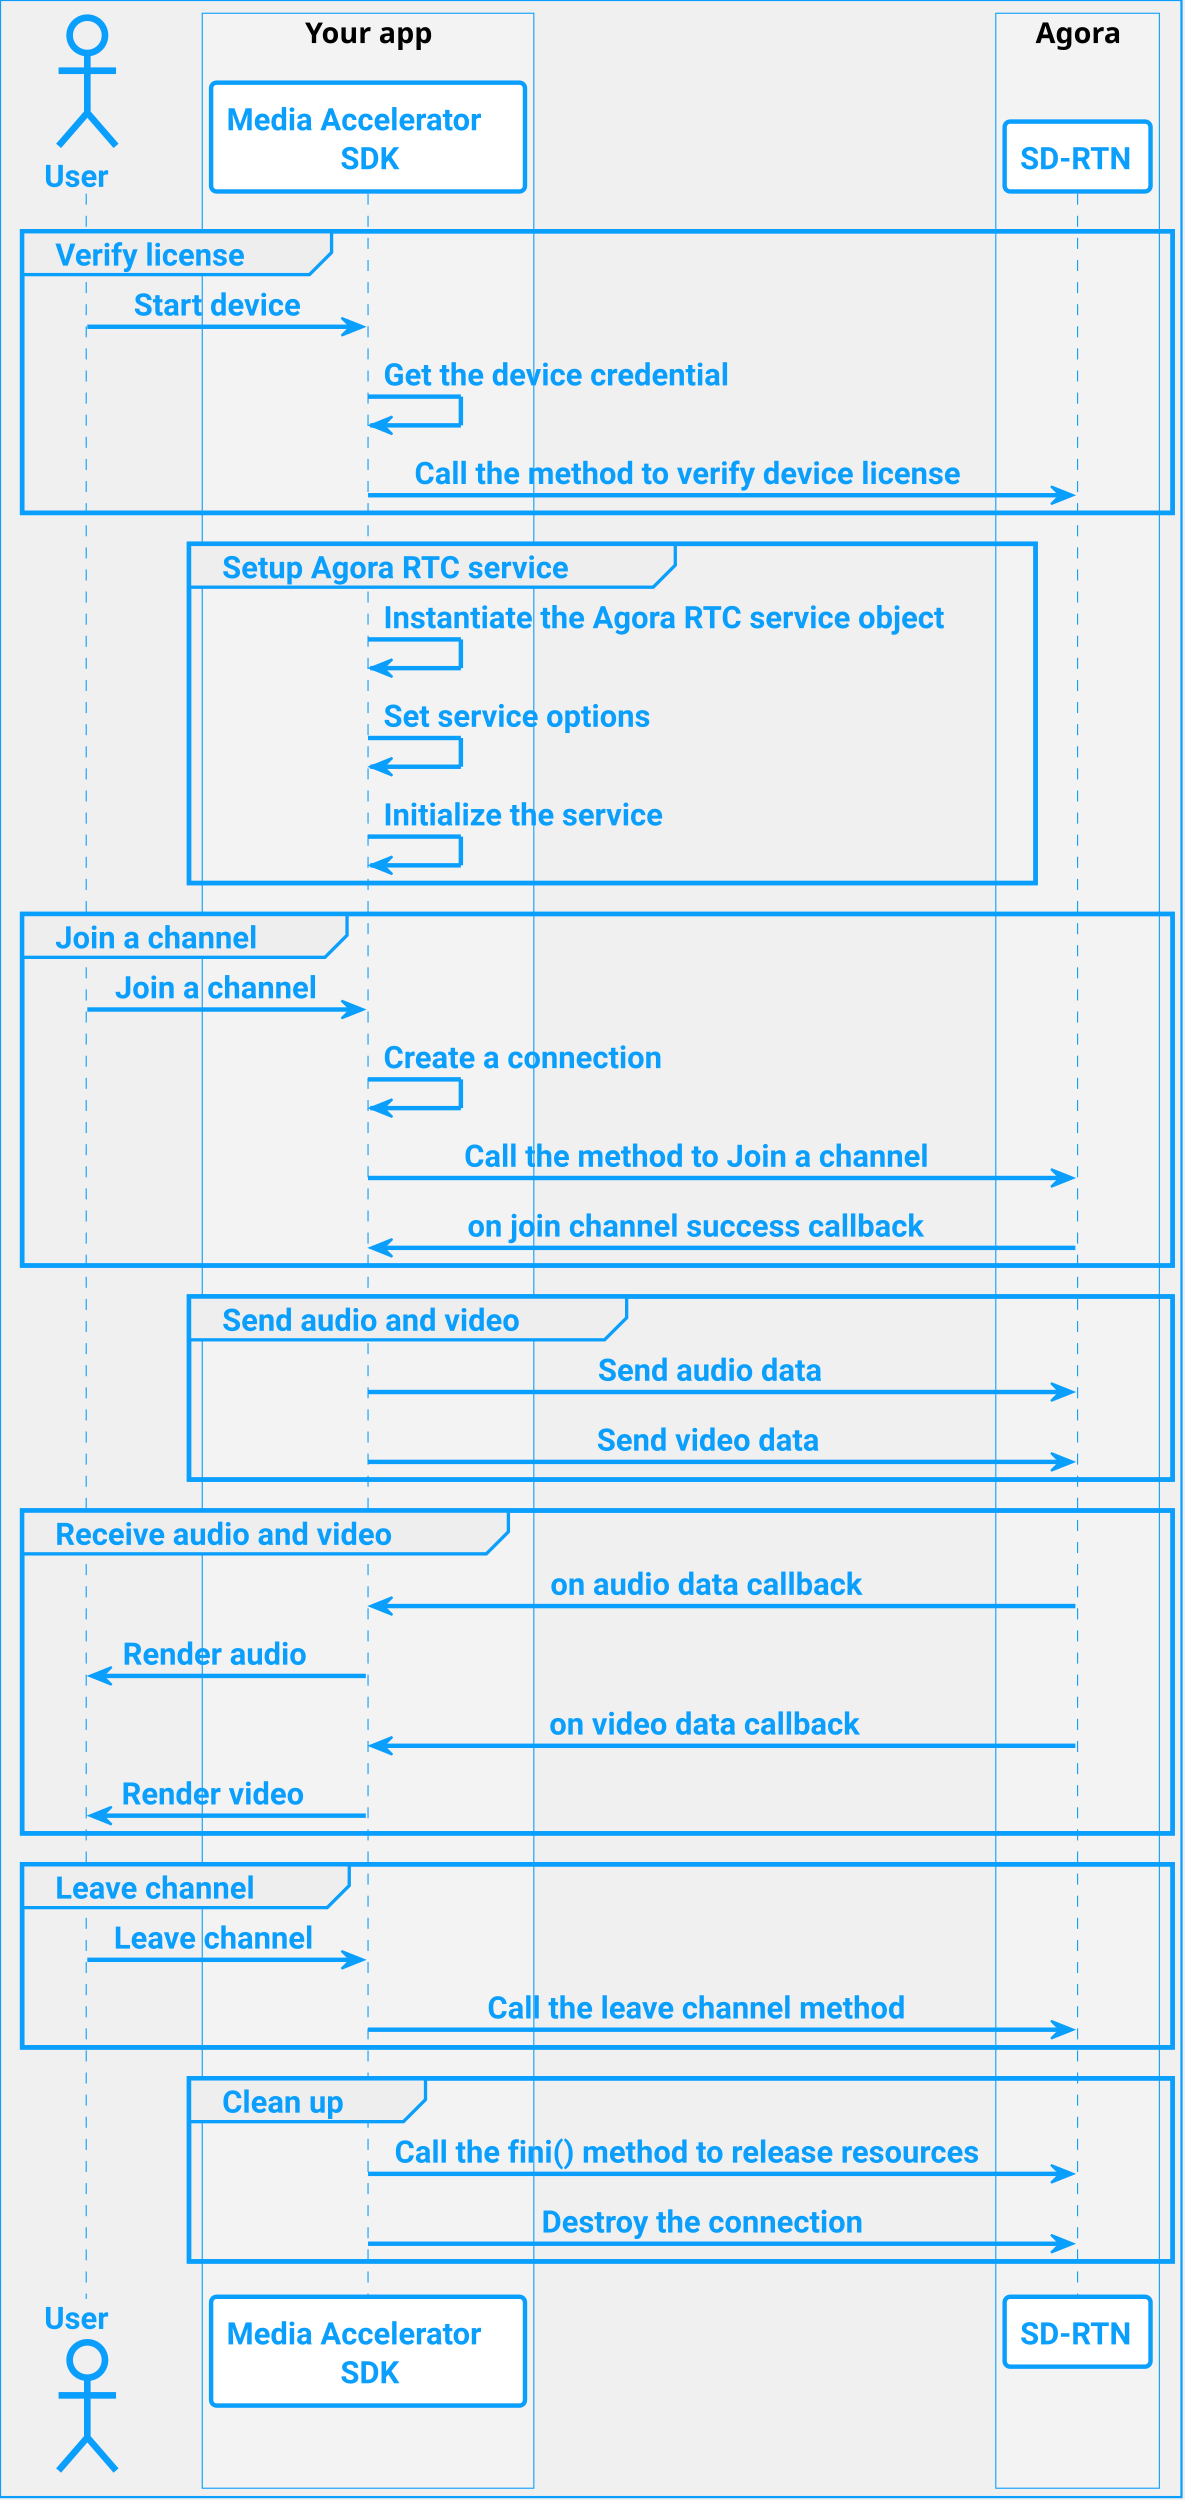
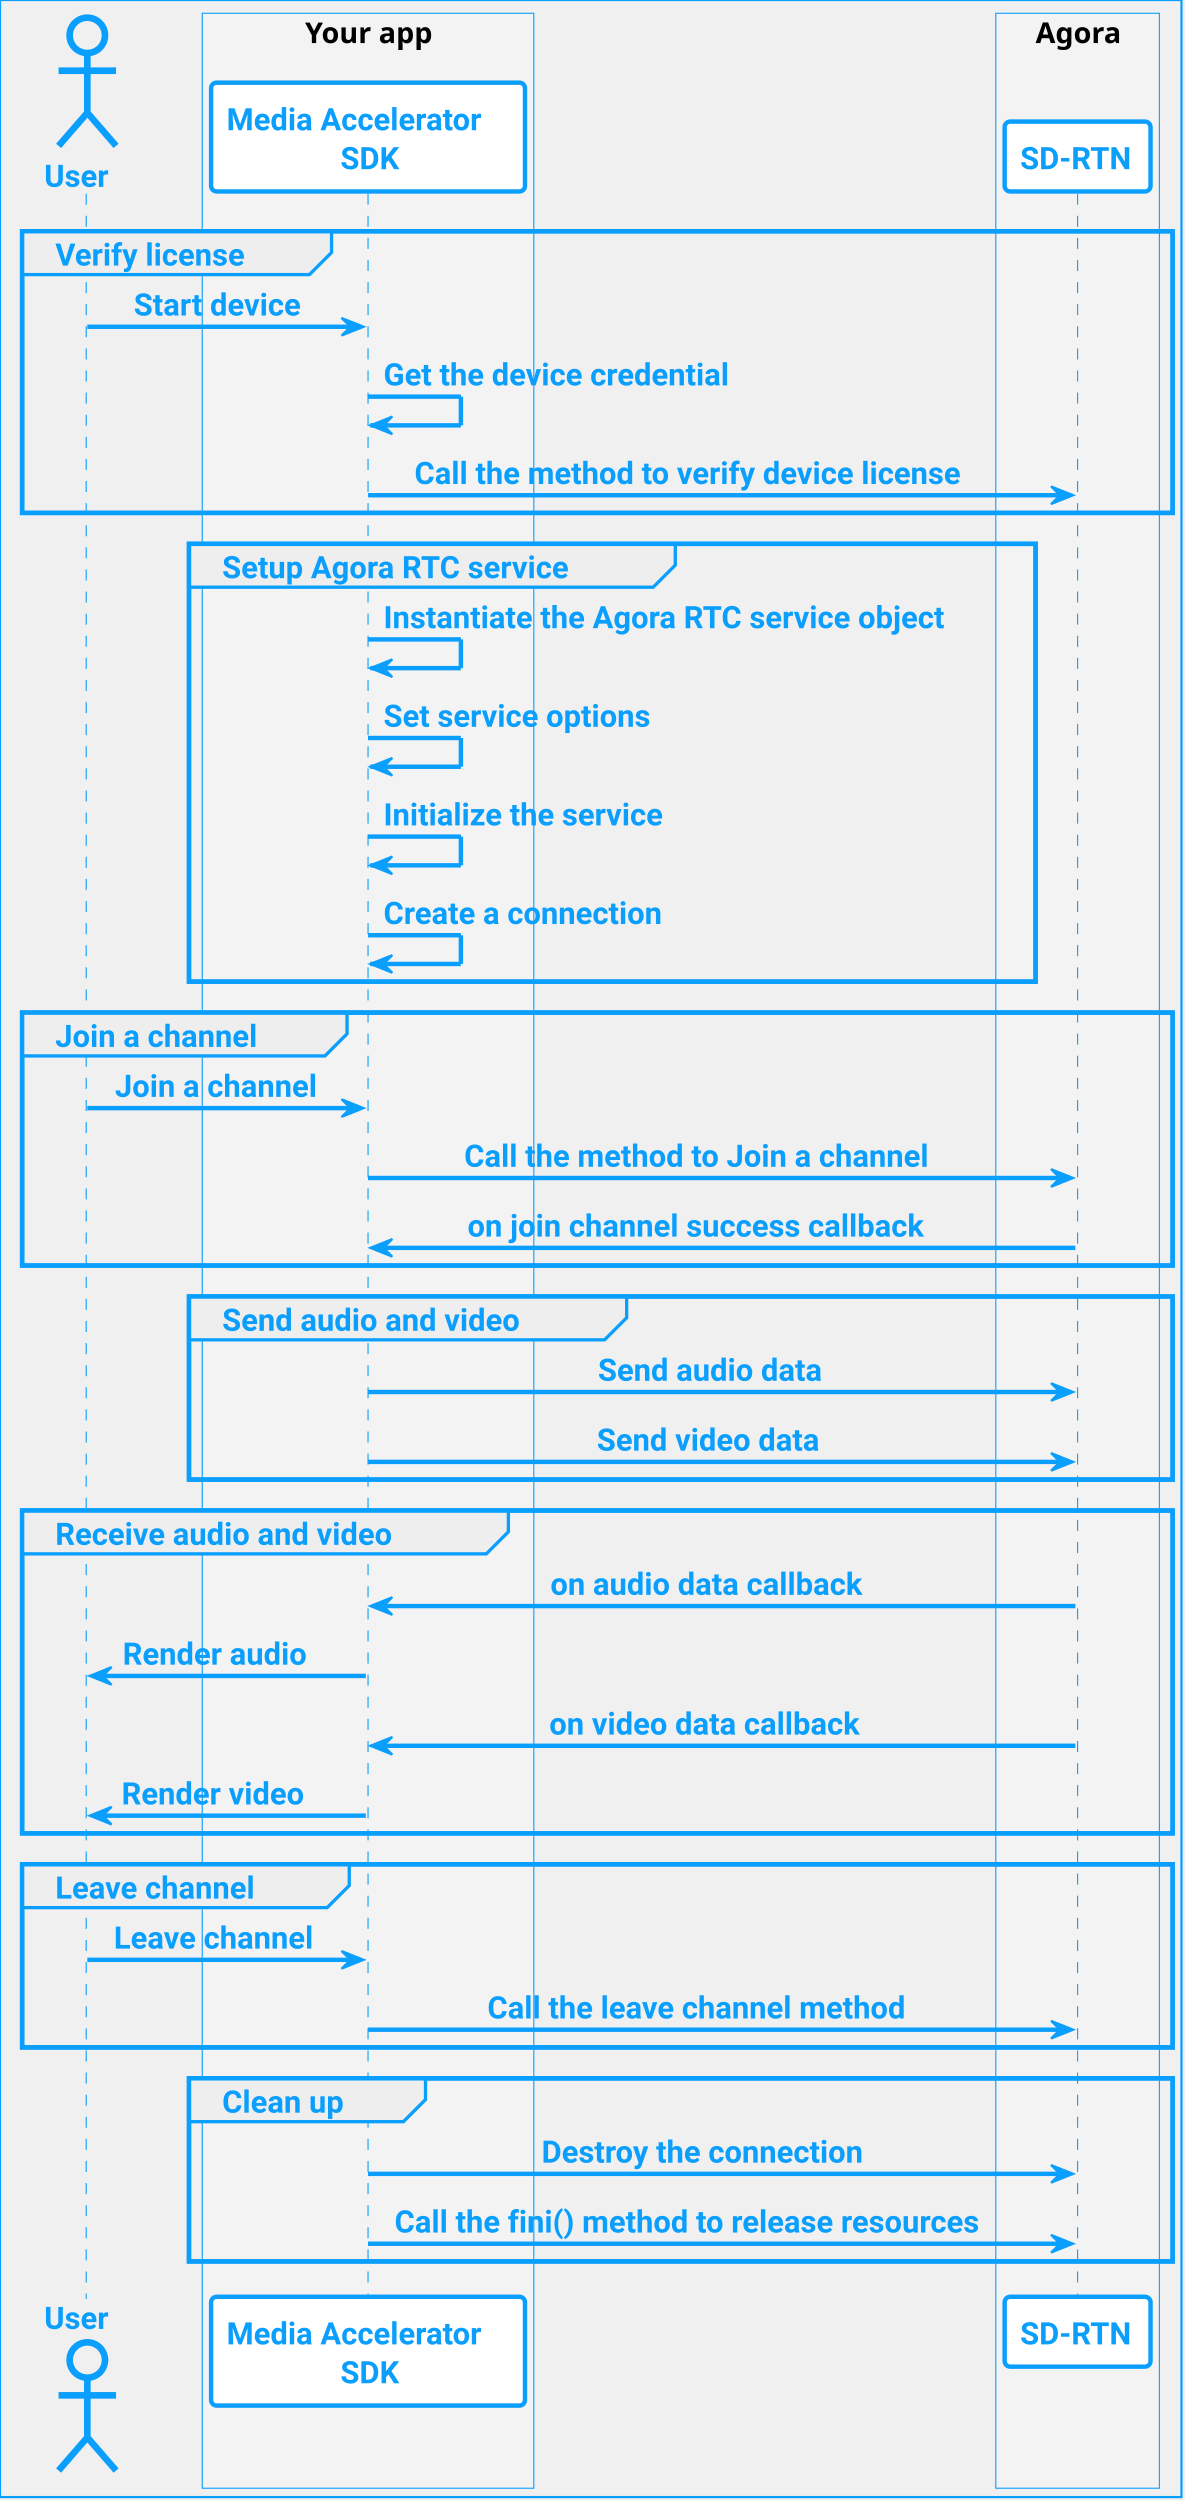
<svg xmlns="http://www.w3.org/2000/svg" contentStyleType="text/css" height="1131px" preserveAspectRatio="none" style="width:536px;height:1131px;" version="1.1" viewBox="0 0 536 1131" width="536px" zoomAndPan="magnify">
  <defs />
  <g>
    <rect fill="none" height="1129.672" style="stroke:#0A9EFD;stroke-width:1.0;" width="534.5" x="0" y="0" />
    <rect fill="#F3F3F3" height="1119.672" style="stroke:#0A9EFD;stroke-width:0.5;" width="150" x="91.5" y="6" />
    <text fill="#000000" font-family="sans-serif" font-size="13" font-weight="bold" lengthAdjust="spacing" textLength="57" x="138" y="19.495">Your app</text>
    <rect fill="#F3F3F3" height="1119.672" style="stroke:#0A9EFD;stroke-width:0.5;" width="74" x="450.5" y="6" />
    <text fill="#000000" font-family="sans-serif" font-size="13" font-weight="bold" lengthAdjust="spacing" textLength="38" x="468.5" y="19.495">Agora</text>
    <rect fill="none" height="127.438" style="stroke:#0A9EFD;stroke-width:2.0;" width="520.5" x="10" y="104.609" />
-     <rect fill="none" height="153.438" style="stroke:#0A9EFD;stroke-width:2.0;" width="383" x="85.5" y="246.047" />
-     <rect fill="none" height="159.047" style="stroke:#0A9EFD;stroke-width:2.0;" width="520.5" x="10" y="413.484" />
+     <rect fill="none" height="198.047" style="stroke:#0A9EFD;stroke-width:2.0;" width="383" x="85.5" y="246.047" />
+     <rect fill="none" height="114.438" style="stroke:#0A9EFD;stroke-width:2.0;" width="520.5" x="10" y="458.094" />
    <rect fill="none" height="82.828" style="stroke:#0A9EFD;stroke-width:2.0;" width="445" x="85.5" y="586.531" />
    <rect fill="none" height="146.047" style="stroke:#0A9EFD;stroke-width:2.0;" width="520.5" x="10" y="683.359" />
    <rect fill="none" height="82.828" style="stroke:#0A9EFD;stroke-width:2.0;" width="520.5" x="10" y="843.406" />
    <rect fill="none" height="82.828" style="stroke:#0A9EFD;stroke-width:2.0;" width="445" x="85.5" y="940.234" />
    <line style="stroke:#0A9EFD;stroke-width:0.5;stroke-dasharray:5.0,5.0;" x1="39" x2="39" y1="87.609" y2="1040.062" />
    <line style="stroke:#0A9EFD;stroke-width:0.5;stroke-dasharray:5.0,5.0;" x1="166.5" x2="166.5" y1="87.609" y2="1040.062" />
    <line style="stroke:#0A9EFD;stroke-width:0.5;stroke-dasharray:5.0,5.0;" x1="487.5" x2="487.5" y1="87.609" y2="1040.062" />
    <text fill="#0A9EFD" font-family="Roboto" font-size="14" font-weight="bold" lengthAdjust="spacing" textLength="33" x="20" y="84.533">User</text>
    <ellipse cx="39.5" cy="16" fill="none" rx="8" ry="8" style="stroke:#0A9EFD;stroke-width:3.0;" />
    <path d="M39.5,24 L39.5,51 M26.5,32 L52.5,32 M39.5,51 L26.5,66 M39.5,51 L52.5,66 " fill="none" style="stroke:#0A9EFD;stroke-width:3.0;" />
    <text fill="#0A9EFD" font-family="Roboto" font-size="14" font-weight="bold" lengthAdjust="spacing" textLength="33" x="20" y="1053.596">User</text>
    <ellipse cx="39.5" cy="1067.672" fill="none" rx="8" ry="8" style="stroke:#0A9EFD;stroke-width:3.0;" />
    <path d="M39.5,1075.672 L39.5,1102.672 M26.5,1083.672 L52.5,1083.672 M39.5,1102.672 L26.5,1117.672 M39.5,1102.672 L52.5,1117.672 " fill="none" style="stroke:#0A9EFD;stroke-width:3.0;" />
    <rect fill="#FFFFFF" height="49.219" rx="2.5" ry="2.5" style="stroke:#0A9EFD;stroke-width:2.0;" width="142" x="95.5" y="37.391" />
    <text fill="#0A9EFD" font-family="Roboto" font-size="14" font-weight="bold" lengthAdjust="spacing" textLength="128" x="102.5" y="58.924">Media Accelerator</text>
    <text fill="#0A9EFD" font-family="Roboto" font-size="14" font-weight="bold" lengthAdjust="spacing" textLength="29" x="154" y="76.533">SDK</text>
    <rect fill="#FFFFFF" height="49.219" rx="2.5" ry="2.5" style="stroke:#0A9EFD;stroke-width:2.0;" width="142" x="95.5" y="1039.062" />
    <text fill="#0A9EFD" font-family="Roboto" font-size="14" font-weight="bold" lengthAdjust="spacing" textLength="128" x="102.5" y="1060.596">Media Accelerator</text>
    <text fill="#0A9EFD" font-family="Roboto" font-size="14" font-weight="bold" lengthAdjust="spacing" textLength="29" x="154" y="1078.205">SDK</text>
    <rect fill="#FFFFFF" height="31.609" rx="2.5" ry="2.5" style="stroke:#0A9EFD;stroke-width:2.0;" width="66" x="454.5" y="55" />
    <text fill="#0A9EFD" font-family="Roboto" font-size="14" font-weight="bold" lengthAdjust="spacing" textLength="52" x="461.5" y="76.533">SD-RTN</text>
    <rect fill="#FFFFFF" height="31.609" rx="2.5" ry="2.5" style="stroke:#0A9EFD;stroke-width:2.0;" width="66" x="454.5" y="1039.062" />
    <text fill="#0A9EFD" font-family="Roboto" font-size="14" font-weight="bold" lengthAdjust="spacing" textLength="52" x="461.5" y="1060.596">SD-RTN</text>
    <path d="M10,104.609 L150,104.609 L150,114.219 L140,124.219 L10,124.219 L10,104.609 " fill="#EEEEEE" style="stroke:#0A9EFD;stroke-width:1.5;" />
    <rect fill="none" height="127.438" style="stroke:#0A9EFD;stroke-width:2.0;" width="520.5" x="10" y="104.609" />
    <text fill="#0A9EFD" font-family="Roboto" font-size="14" font-weight="bold" lengthAdjust="spacing" textLength="95" x="25" y="120.143">Verify license</text>
    <polygon fill="#0A9EFD" points="154.5,143.828,164.5,147.828,154.5,151.828,158.5,147.828" style="stroke:#0A9EFD;stroke-width:1.0;" />
    <line style="stroke:#0A9EFD;stroke-width:2.0;" x1="39.5" x2="160.5" y1="147.828" y2="147.828" />
    <text fill="#0A9EFD" font-family="Roboto" font-size="14" font-weight="bold" lengthAdjust="spacing" textLength="85" x="60.5" y="142.752">Start device</text>
    <line style="stroke:#0A9EFD;stroke-width:2.0;" x1="166.5" x2="208.5" y1="179.438" y2="179.438" />
    <line style="stroke:#0A9EFD;stroke-width:2.0;" x1="208.5" x2="208.5" y1="179.438" y2="192.438" />
    <line style="stroke:#0A9EFD;stroke-width:2.0;" x1="167.5" x2="208.5" y1="192.438" y2="192.438" />
    <polygon fill="#0A9EFD" points="177.5,188.438,167.5,192.438,177.5,196.438,173.5,192.438" style="stroke:#0A9EFD;stroke-width:1.0;" />
    <text fill="#0A9EFD" font-family="Roboto" font-size="14" font-weight="bold" lengthAdjust="spacing" textLength="179" x="173.5" y="174.361">Get the device credential</text>
    <polygon fill="#0A9EFD" points="475.5,220.047,485.5,224.047,475.5,228.047,479.5,224.047" style="stroke:#0A9EFD;stroke-width:1.0;" />
    <line style="stroke:#0A9EFD;stroke-width:2.0;" x1="166.5" x2="481.5" y1="224.047" y2="224.047" />
    <text fill="#0A9EFD" font-family="Roboto" font-size="14" font-weight="bold" lengthAdjust="spacing" textLength="279" x="187.5" y="218.971">Call the method to verify device license</text>
    <path d="M85.5,246.047 L305.5,246.047 L305.5,255.656 L295.5,265.656 L85.5,265.656 L85.5,246.047 " fill="#EEEEEE" style="stroke:#0A9EFD;stroke-width:1.5;" />
-     <rect fill="none" height="153.438" style="stroke:#0A9EFD;stroke-width:2.0;" width="383" x="85.5" y="246.047" />
+     <rect fill="none" height="198.047" style="stroke:#0A9EFD;stroke-width:2.0;" width="383" x="85.5" y="246.047" />
    <text fill="#0A9EFD" font-family="Roboto" font-size="14" font-weight="bold" lengthAdjust="spacing" textLength="175" x="100.5" y="261.58">Setup Agora RTC service</text>
    <line style="stroke:#0A9EFD;stroke-width:2.0;" x1="166.5" x2="208.5" y1="289.266" y2="289.266" />
    <line style="stroke:#0A9EFD;stroke-width:2.0;" x1="208.5" x2="208.5" y1="289.266" y2="302.266" />
    <line style="stroke:#0A9EFD;stroke-width:2.0;" x1="167.5" x2="208.5" y1="302.266" y2="302.266" />
    <polygon fill="#0A9EFD" points="177.5,298.266,167.5,302.266,177.5,306.266,173.5,302.266" style="stroke:#0A9EFD;stroke-width:1.0;" />
    <text fill="#0A9EFD" font-family="Roboto" font-size="14" font-weight="bold" lengthAdjust="spacing" textLength="283" x="173.5" y="284.19">Instantiate the Agora RTC service object</text>
    <line style="stroke:#0A9EFD;stroke-width:2.0;" x1="166.5" x2="208.5" y1="333.875" y2="333.875" />
    <line style="stroke:#0A9EFD;stroke-width:2.0;" x1="208.5" x2="208.5" y1="333.875" y2="346.875" />
    <line style="stroke:#0A9EFD;stroke-width:2.0;" x1="167.5" x2="208.5" y1="346.875" y2="346.875" />
    <polygon fill="#0A9EFD" points="177.5,342.875,167.5,346.875,177.5,350.875,173.5,346.875" style="stroke:#0A9EFD;stroke-width:1.0;" />
    <text fill="#0A9EFD" font-family="Roboto" font-size="14" font-weight="bold" lengthAdjust="spacing" textLength="137" x="173.5" y="328.799">Set service options</text>
    <line style="stroke:#0A9EFD;stroke-width:2.0;" x1="166.5" x2="208.5" y1="378.484" y2="378.484" />
    <line style="stroke:#0A9EFD;stroke-width:2.0;" x1="208.5" x2="208.5" y1="378.484" y2="391.484" />
    <line style="stroke:#0A9EFD;stroke-width:2.0;" x1="167.5" x2="208.5" y1="391.484" y2="391.484" />
    <polygon fill="#0A9EFD" points="177.5,387.484,167.5,391.484,177.5,395.484,173.5,391.484" style="stroke:#0A9EFD;stroke-width:1.0;" />
    <text fill="#0A9EFD" font-family="Roboto" font-size="14" font-weight="bold" lengthAdjust="spacing" textLength="142" x="173.5" y="373.408">Initialize the service</text>
-     <path d="M10,413.484 L157,413.484 L157,423.094 L147,433.094 L10,433.094 L10,413.484 " fill="#EEEEEE" style="stroke:#0A9EFD;stroke-width:1.5;" />
-     <rect fill="none" height="159.047" style="stroke:#0A9EFD;stroke-width:2.0;" width="520.5" x="10" y="413.484" />
-     <text fill="#0A9EFD" font-family="Roboto" font-size="14" font-weight="bold" lengthAdjust="spacing" textLength="102" x="25" y="429.018">Join a channel</text>
-     <polygon fill="#0A9EFD" points="154.5,452.703,164.5,456.703,154.5,460.703,158.5,456.703" style="stroke:#0A9EFD;stroke-width:1.0;" />
-     <line style="stroke:#0A9EFD;stroke-width:2.0;" x1="39.5" x2="160.5" y1="456.703" y2="456.703" />
-     <text fill="#0A9EFD" font-family="Roboto" font-size="14" font-weight="bold" lengthAdjust="spacing" textLength="102" x="52" y="451.627">Join a channel</text>
-     <line style="stroke:#0A9EFD;stroke-width:2.0;" x1="166.5" x2="208.5" y1="488.312" y2="488.312" />
-     <line style="stroke:#0A9EFD;stroke-width:2.0;" x1="208.5" x2="208.5" y1="488.312" y2="501.312" />
-     <line style="stroke:#0A9EFD;stroke-width:2.0;" x1="167.5" x2="208.5" y1="501.312" y2="501.312" />
-     <polygon fill="#0A9EFD" points="177.5,497.312,167.5,501.312,177.5,505.312,173.5,501.312" style="stroke:#0A9EFD;stroke-width:1.0;" />
-     <text fill="#0A9EFD" font-family="Roboto" font-size="14" font-weight="bold" lengthAdjust="spacing" textLength="142" x="173.5" y="483.236">Create a connection</text>
+     <line style="stroke:#0A9EFD;stroke-width:2.0;" x1="166.5" x2="208.5" y1="423.094" y2="423.094" />
+     <line style="stroke:#0A9EFD;stroke-width:2.0;" x1="208.5" x2="208.5" y1="423.094" y2="436.094" />
+     <line style="stroke:#0A9EFD;stroke-width:2.0;" x1="167.5" x2="208.5" y1="436.094" y2="436.094" />
+     <polygon fill="#0A9EFD" points="177.5,432.094,167.5,436.094,177.5,440.094,173.5,436.094" style="stroke:#0A9EFD;stroke-width:1.0;" />
+     <text fill="#0A9EFD" font-family="Roboto" font-size="14" font-weight="bold" lengthAdjust="spacing" textLength="142" x="173.5" y="418.018">Create a connection</text>
+     <path d="M10,458.094 L157,458.094 L157,467.703 L147,477.703 L10,477.703 L10,458.094 " fill="#EEEEEE" style="stroke:#0A9EFD;stroke-width:1.5;" />
+     <rect fill="none" height="114.438" style="stroke:#0A9EFD;stroke-width:2.0;" width="520.5" x="10" y="458.094" />
+     <text fill="#0A9EFD" font-family="Roboto" font-size="14" font-weight="bold" lengthAdjust="spacing" textLength="102" x="25" y="473.627">Join a channel</text>
+     <polygon fill="#0A9EFD" points="154.5,497.312,164.5,501.312,154.5,505.312,158.5,501.312" style="stroke:#0A9EFD;stroke-width:1.0;" />
+     <line style="stroke:#0A9EFD;stroke-width:2.0;" x1="39.5" x2="160.5" y1="501.312" y2="501.312" />
+     <text fill="#0A9EFD" font-family="Roboto" font-size="14" font-weight="bold" lengthAdjust="spacing" textLength="102" x="52" y="496.236">Join a channel</text>
    <polygon fill="#0A9EFD" points="475.5,528.922,485.5,532.922,475.5,536.922,479.5,532.922" style="stroke:#0A9EFD;stroke-width:1.0;" />
    <line style="stroke:#0A9EFD;stroke-width:2.0;" x1="166.5" x2="481.5" y1="532.922" y2="532.922" />
    <text fill="#0A9EFD" font-family="Roboto" font-size="14" font-weight="bold" lengthAdjust="spacing" textLength="234" x="210" y="527.846">Call the method to Join a channel</text>
    <polygon fill="#0A9EFD" points="177.5,560.531,167.5,564.531,177.5,568.531,173.5,564.531" style="stroke:#0A9EFD;stroke-width:1.0;" />
    <line style="stroke:#0A9EFD;stroke-width:2.0;" x1="171.5" x2="486.5" y1="564.531" y2="564.531" />
    <text fill="#0A9EFD" font-family="Roboto" font-size="14" font-weight="bold" lengthAdjust="spacing" textLength="231" x="211.5" y="559.455">on join channel success callback</text>
    <path d="M85.5,586.531 L283.5,586.531 L283.5,596.141 L273.5,606.141 L85.5,606.141 L85.5,586.531 " fill="#EEEEEE" style="stroke:#0A9EFD;stroke-width:1.5;" />
    <rect fill="none" height="82.828" style="stroke:#0A9EFD;stroke-width:2.0;" width="445" x="85.5" y="586.531" />
    <text fill="#0A9EFD" font-family="Roboto" font-size="14" font-weight="bold" lengthAdjust="spacing" textLength="153" x="100.5" y="602.064">Send audio and video</text>
    <polygon fill="#0A9EFD" points="475.5,625.75,485.5,629.75,475.5,633.75,479.5,629.75" style="stroke:#0A9EFD;stroke-width:1.0;" />
    <line style="stroke:#0A9EFD;stroke-width:2.0;" x1="166.5" x2="481.5" y1="629.75" y2="629.75" />
    <text fill="#0A9EFD" font-family="Roboto" font-size="14" font-weight="bold" lengthAdjust="spacing" textLength="113" x="270.5" y="624.674">Send audio data</text>
    <polygon fill="#0A9EFD" points="475.5,657.359,485.5,661.359,475.5,665.359,479.5,661.359" style="stroke:#0A9EFD;stroke-width:1.0;" />
    <line style="stroke:#0A9EFD;stroke-width:2.0;" x1="166.5" x2="481.5" y1="661.359" y2="661.359" />
    <text fill="#0A9EFD" font-family="Roboto" font-size="14" font-weight="bold" lengthAdjust="spacing" textLength="114" x="270" y="656.283">Send video data</text>
    <path d="M10,683.359 L230,683.359 L230,692.969 L220,702.969 L10,702.969 L10,683.359 " fill="#EEEEEE" style="stroke:#0A9EFD;stroke-width:1.5;" />
    <rect fill="none" height="146.047" style="stroke:#0A9EFD;stroke-width:2.0;" width="520.5" x="10" y="683.359" />
    <text fill="#0A9EFD" font-family="Roboto" font-size="14" font-weight="bold" lengthAdjust="spacing" textLength="175" x="25" y="698.893">Receive audio and video</text>
    <polygon fill="#0A9EFD" points="177.5,722.578,167.5,726.578,177.5,730.578,173.5,726.578" style="stroke:#0A9EFD;stroke-width:1.0;" />
    <line style="stroke:#0A9EFD;stroke-width:2.0;" x1="171.5" x2="486.5" y1="726.578" y2="726.578" />
    <text fill="#0A9EFD" font-family="Roboto" font-size="14" font-weight="bold" lengthAdjust="spacing" textLength="156" x="249" y="721.502">on audio data callback</text>
    <polygon fill="#0A9EFD" points="50.5,754.188,40.5,758.188,50.5,762.188,46.5,758.188" style="stroke:#0A9EFD;stroke-width:1.0;" />
    <line style="stroke:#0A9EFD;stroke-width:2.0;" x1="44.5" x2="165.5" y1="758.188" y2="758.188" />
    <text fill="#0A9EFD" font-family="Roboto" font-size="14" font-weight="bold" lengthAdjust="spacing" textLength="95" x="55.5" y="753.111">Render audio</text>
    <polygon fill="#0A9EFD" points="177.5,785.797,167.5,789.797,177.5,793.797,173.5,789.797" style="stroke:#0A9EFD;stroke-width:1.0;" />
    <line style="stroke:#0A9EFD;stroke-width:2.0;" x1="171.5" x2="486.5" y1="789.797" y2="789.797" />
    <text fill="#0A9EFD" font-family="Roboto" font-size="14" font-weight="bold" lengthAdjust="spacing" textLength="157" x="248.5" y="784.721">on video data callback</text>
    <polygon fill="#0A9EFD" points="50.5,817.406,40.5,821.406,50.5,825.406,46.5,821.406" style="stroke:#0A9EFD;stroke-width:1.0;" />
    <line style="stroke:#0A9EFD;stroke-width:2.0;" x1="44.5" x2="165.5" y1="821.406" y2="821.406" />
    <text fill="#0A9EFD" font-family="Roboto" font-size="14" font-weight="bold" lengthAdjust="spacing" textLength="96" x="55" y="816.33">Render video</text>
    <path d="M10,843.406 L158,843.406 L158,853.016 L148,863.016 L10,863.016 L10,843.406 " fill="#EEEEEE" style="stroke:#0A9EFD;stroke-width:1.5;" />
    <rect fill="none" height="82.828" style="stroke:#0A9EFD;stroke-width:2.0;" width="520.5" x="10" y="843.406" />
    <text fill="#0A9EFD" font-family="Roboto" font-size="14" font-weight="bold" lengthAdjust="spacing" textLength="103" x="25" y="858.939">Leave channel</text>
    <polygon fill="#0A9EFD" points="154.5,882.625,164.5,886.625,154.5,890.625,158.5,886.625" style="stroke:#0A9EFD;stroke-width:1.0;" />
    <line style="stroke:#0A9EFD;stroke-width:2.0;" x1="39.5" x2="160.5" y1="886.625" y2="886.625" />
    <text fill="#0A9EFD" font-family="Roboto" font-size="14" font-weight="bold" lengthAdjust="spacing" textLength="103" x="51.5" y="881.549">Leave channel</text>
    <polygon fill="#0A9EFD" points="475.5,914.234,485.5,918.234,475.5,922.234,479.5,918.234" style="stroke:#0A9EFD;stroke-width:1.0;" />
    <line style="stroke:#0A9EFD;stroke-width:2.0;" x1="166.5" x2="481.5" y1="918.234" y2="918.234" />
    <text fill="#0A9EFD" font-family="Roboto" font-size="14" font-weight="bold" lengthAdjust="spacing" textLength="213" x="220.5" y="913.158">Call the leave channel method</text>
    <path d="M85.5,940.234 L192.5,940.234 L192.5,949.844 L182.5,959.844 L85.5,959.844 L85.5,940.234 " fill="#EEEEEE" style="stroke:#0A9EFD;stroke-width:1.5;" />
    <rect fill="none" height="82.828" style="stroke:#0A9EFD;stroke-width:2.0;" width="445" x="85.5" y="940.234" />
    <text fill="#0A9EFD" font-family="Roboto" font-size="14" font-weight="bold" lengthAdjust="spacing" textLength="62" x="100.5" y="955.768">Clean up</text>
    <polygon fill="#0A9EFD" points="475.5,979.453,485.5,983.453,475.5,987.453,479.5,983.453" style="stroke:#0A9EFD;stroke-width:1.0;" />
    <line style="stroke:#0A9EFD;stroke-width:2.0;" x1="166.5" x2="481.5" y1="983.453" y2="983.453" />
-     <text fill="#0A9EFD" font-family="Roboto" font-size="14" font-weight="bold" lengthAdjust="spacing" textLength="297" x="178.5" y="978.377">Call the fini() method to release resources</text>
+     <text fill="#0A9EFD" font-family="Roboto" font-size="14" font-weight="bold" lengthAdjust="spacing" textLength="164" x="245" y="978.377">Destroy the connection</text>
    <polygon fill="#0A9EFD" points="475.5,1011.062,485.5,1015.062,475.5,1019.062,479.5,1015.062" style="stroke:#0A9EFD;stroke-width:1.0;" />
    <line style="stroke:#0A9EFD;stroke-width:2.0;" x1="166.5" x2="481.5" y1="1015.062" y2="1015.062" />
-     <text fill="#0A9EFD" font-family="Roboto" font-size="14" font-weight="bold" lengthAdjust="spacing" textLength="164" x="245" y="1009.986">Destroy the connection</text>
+     <text fill="#0A9EFD" font-family="Roboto" font-size="14" font-weight="bold" lengthAdjust="spacing" textLength="297" x="178.5" y="1009.986">Call the fini() method to release resources</text>
  </g>
</svg>
